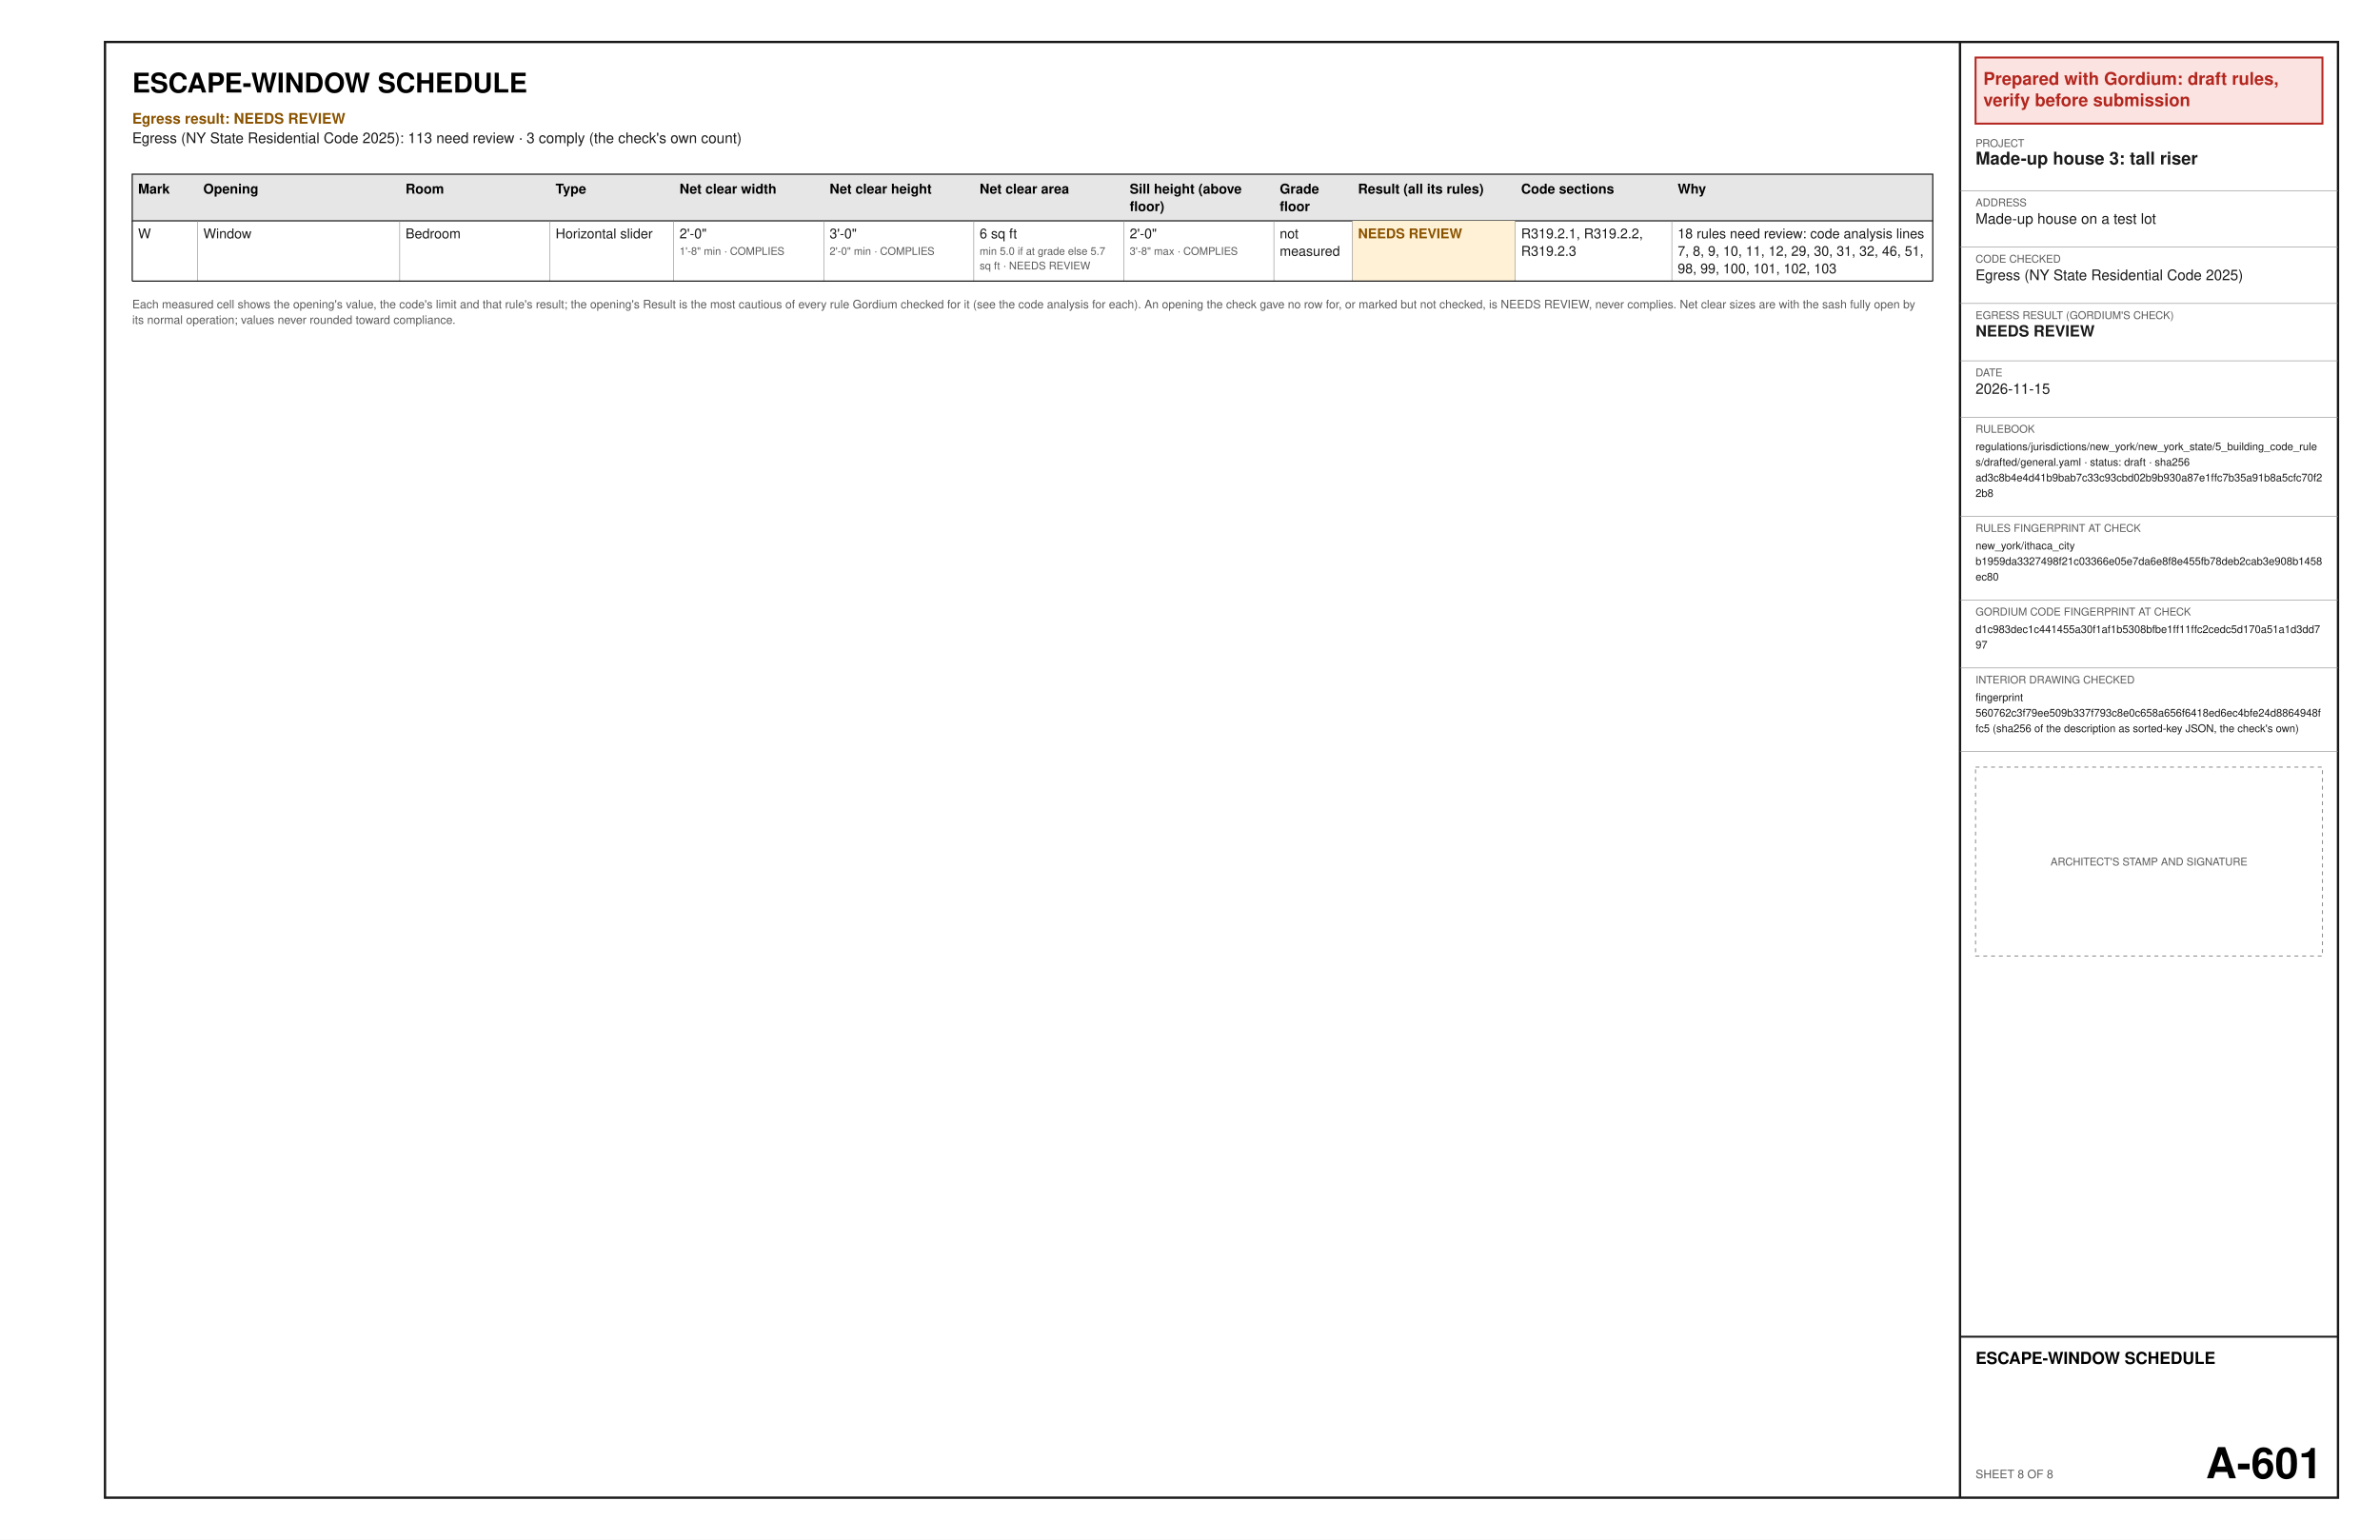
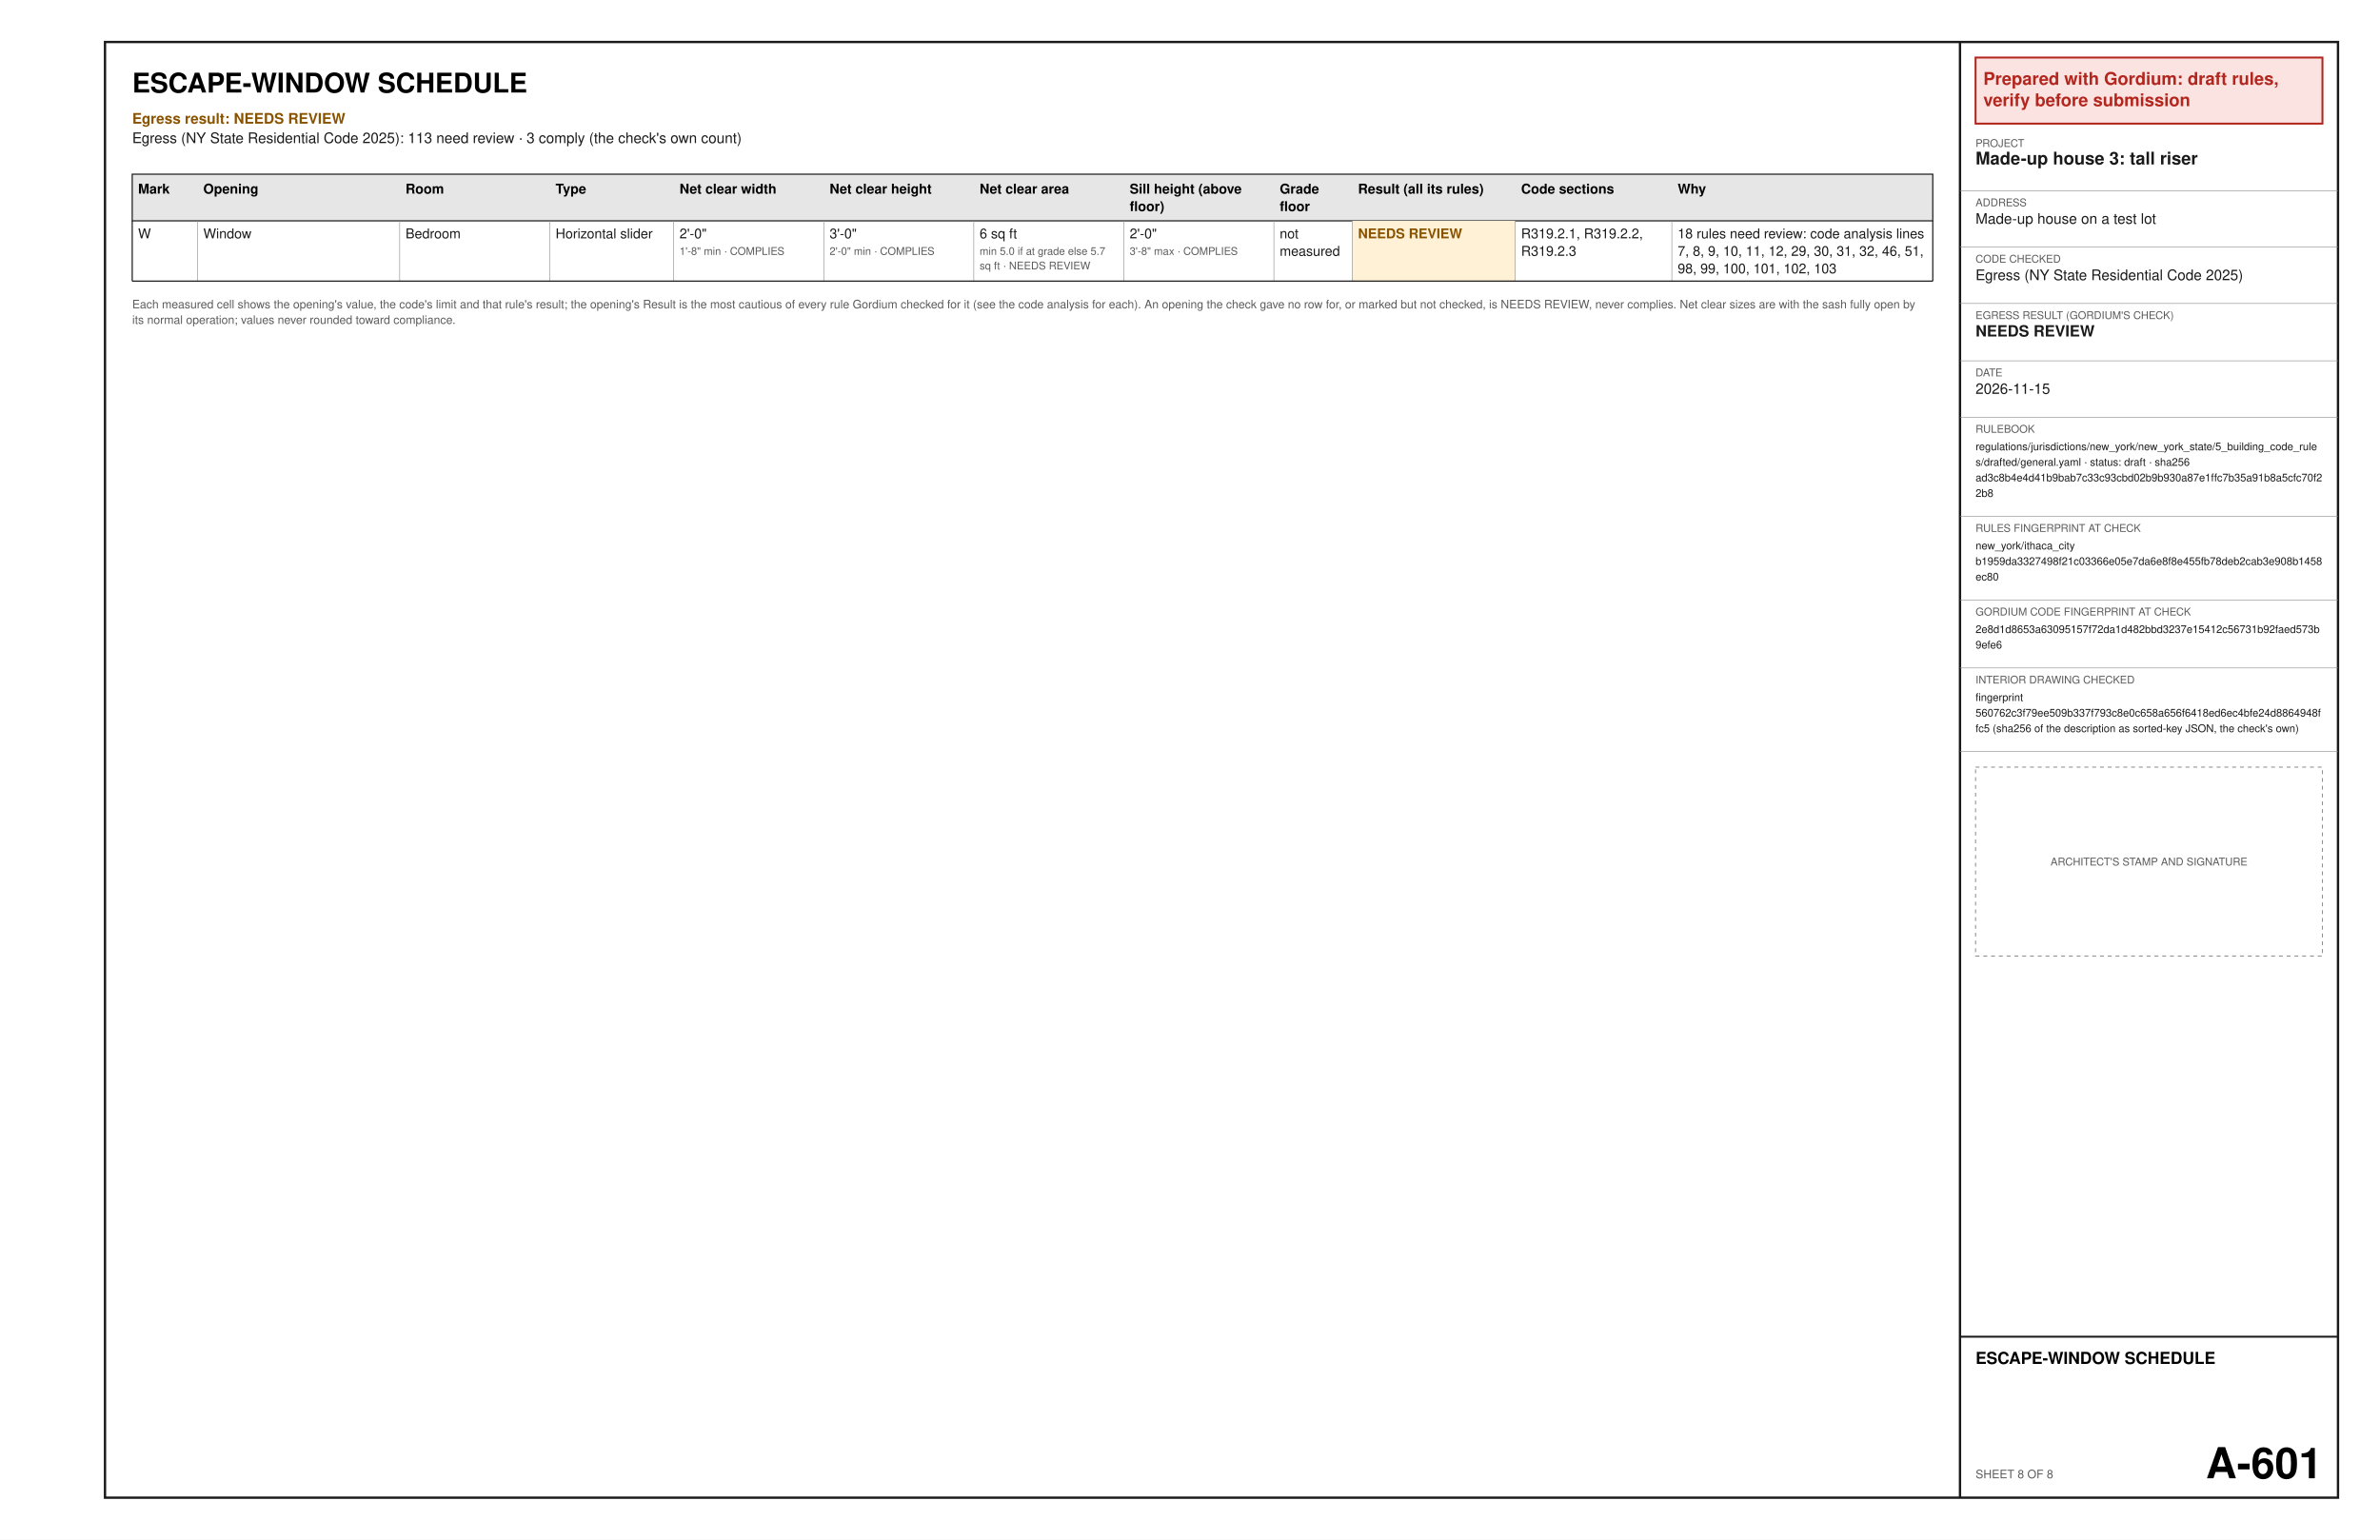
<svg xmlns="http://www.w3.org/2000/svg" width="17in" height="11in" viewBox="0 0 1224 792" font-family="Helvetica, Arial, sans-serif">
  <rect x="0" y="0" width="1224" height="792" fill="#ffffff" />
  <text x="68" y="47.6" font-size="14" font-weight="bold" text-anchor="start" fill="#000000" xml:space="preserve">ESCAPE-WINDOW SCHEDULE</text>
  <text x="68" y="63.6" font-size="7.5" font-weight="bold" text-anchor="start" fill="#8a5300" xml:space="preserve">Egress result: NEEDS REVIEW</text>
  <text x="68" y="73.6" font-size="7.5" text-anchor="start" fill="#1a1a1a" xml:space="preserve">Egress (NY State Residential Code 2025): 113 need review · 3 comply (the check's own count)</text>
  <polygon points="68,89.6 994,89.6 994,113.6 68,113.6" fill="#e6e6e6" stroke="#1a1a1a" stroke-width="0.6" />
  <text x="71" y="99.6" font-size="7" font-weight="bold" text-anchor="start" fill="#000000" xml:space="preserve">Mark</text>
  <text x="104.55" y="99.6" font-size="7" font-weight="bold" text-anchor="start" fill="#000000" xml:space="preserve">Opening</text>
  <text x="208.56" y="99.6" font-size="7" font-weight="bold" text-anchor="start" fill="#000000" xml:space="preserve">Room</text>
  <text x="285.72" y="99.6" font-size="7" font-weight="bold" text-anchor="start" fill="#000000" xml:space="preserve">Type</text>
  <text x="349.47" y="99.6" font-size="7" font-weight="bold" text-anchor="start" fill="#000000" xml:space="preserve">Net clear width</text>
  <text x="426.64" y="99.6" font-size="7" font-weight="bold" text-anchor="start" fill="#000000" xml:space="preserve">Net clear height</text>
  <text x="503.8" y="99.6" font-size="7" font-weight="bold" text-anchor="start" fill="#000000" xml:space="preserve">Net clear area</text>
  <text x="580.97" y="99.6" font-size="7" font-weight="bold" text-anchor="start" fill="#000000" xml:space="preserve">Sill height (above</text>
  <text x="580.97" y="108.6" font-size="7" font-weight="bold" text-anchor="start" fill="#000000" xml:space="preserve">floor)</text>
  <text x="658.14" y="99.6" font-size="7" font-weight="bold" text-anchor="start" fill="#000000" xml:space="preserve">Grade</text>
  <text x="658.14" y="108.6" font-size="7" font-weight="bold" text-anchor="start" fill="#000000" xml:space="preserve">floor</text>
  <text x="698.4" y="99.6" font-size="7" font-weight="bold" text-anchor="start" fill="#000000" xml:space="preserve">Result (all its rules)</text>
  <text x="782.28" y="99.6" font-size="7" font-weight="bold" text-anchor="start" fill="#000000" xml:space="preserve">Code sections</text>
  <text x="862.8" y="99.6" font-size="7" font-weight="bold" text-anchor="start" fill="#000000" xml:space="preserve">Why</text>
  <text x="71" y="122.6" font-size="7" text-anchor="start" fill="#1a1a1a" xml:space="preserve">W</text>
  <text x="104.55" y="122.6" font-size="7" text-anchor="start" fill="#1a1a1a" xml:space="preserve">Window</text>
  <text x="208.56" y="122.6" font-size="7" text-anchor="start" fill="#1a1a1a" xml:space="preserve">Bedroom</text>
  <text x="285.72" y="122.6" font-size="7" text-anchor="start" fill="#1a1a1a" xml:space="preserve">Horizontal slider</text>
  <text x="349.47" y="122.6" font-size="7" text-anchor="start" fill="#1a1a1a" xml:space="preserve">2'-0"</text>
  <text x="349.47" y="131.1" font-size="5.5" text-anchor="start" fill="#5a5a5a" xml:space="preserve">1'-8" min · COMPLIES</text>
  <text x="426.64" y="122.6" font-size="7" text-anchor="start" fill="#1a1a1a" xml:space="preserve">3'-0"</text>
  <text x="426.64" y="131.1" font-size="5.5" text-anchor="start" fill="#5a5a5a" xml:space="preserve">2'-0" min · COMPLIES</text>
  <text x="503.8" y="122.6" font-size="7" text-anchor="start" fill="#1a1a1a" xml:space="preserve">6 sq ft</text>
  <text x="503.8" y="131.1" font-size="5.5" text-anchor="start" fill="#5a5a5a" xml:space="preserve">min 5.0 if at grade else 5.7</text>
  <text x="503.8" y="138.6" font-size="5.5" text-anchor="start" fill="#5a5a5a" xml:space="preserve">sq ft · NEEDS REVIEW</text>
  <text x="580.97" y="122.6" font-size="7" text-anchor="start" fill="#1a1a1a" xml:space="preserve">2'-0"</text>
  <text x="580.97" y="131.1" font-size="5.5" text-anchor="start" fill="#5a5a5a" xml:space="preserve">3'-8" max · COMPLIES</text>
  <text x="658.14" y="122.6" font-size="7" text-anchor="start" fill="#1a1a1a" xml:space="preserve">not</text>
  <text x="658.14" y="131.6" font-size="7" text-anchor="start" fill="#1a1a1a" xml:space="preserve">measured</text>
  <polygon points="695.4,113.6 779.28,113.6 779.28,144.6 695.4,144.6" fill="#fff1d6" />
  <text x="698.4" y="122.6" font-size="7" font-weight="bold" text-anchor="start" fill="#8a5300" xml:space="preserve">NEEDS REVIEW</text>
  <text x="782.28" y="122.6" font-size="7" text-anchor="start" fill="#1a1a1a" xml:space="preserve">R319.2.1, R319.2.2,</text>
  <text x="782.28" y="131.6" font-size="7" text-anchor="start" fill="#1a1a1a" xml:space="preserve">R319.2.3</text>
  <text x="862.8" y="122.6" font-size="7" text-anchor="start" fill="#1a1a1a" xml:space="preserve">18 rules need review: code analysis lines</text>
  <text x="862.8" y="131.6" font-size="7" text-anchor="start" fill="#1a1a1a" xml:space="preserve">7, 8, 9, 10, 11, 12, 29, 30, 31, 32, 46, 51,</text>
  <text x="862.8" y="140.6" font-size="7" text-anchor="start" fill="#1a1a1a" xml:space="preserve">98, 99, 100, 101, 102, 103</text>
  <line x1="68" y1="144.6" x2="994" y2="144.6" stroke="#8c8c8c" stroke-width="0.3" />
  <line x1="101.55" y1="113.6" x2="101.55" y2="144.6" stroke="#8c8c8c" stroke-width="0.3" />
  <line x1="205.56" y1="113.6" x2="205.56" y2="144.6" stroke="#8c8c8c" stroke-width="0.3" />
  <line x1="282.72" y1="113.6" x2="282.72" y2="144.6" stroke="#8c8c8c" stroke-width="0.3" />
  <line x1="346.47" y1="113.6" x2="346.47" y2="144.6" stroke="#8c8c8c" stroke-width="0.3" />
  <line x1="423.64" y1="113.6" x2="423.64" y2="144.6" stroke="#8c8c8c" stroke-width="0.3" />
  <line x1="500.8" y1="113.6" x2="500.8" y2="144.6" stroke="#8c8c8c" stroke-width="0.3" />
  <line x1="577.97" y1="113.6" x2="577.97" y2="144.6" stroke="#8c8c8c" stroke-width="0.3" />
  <line x1="655.14" y1="113.6" x2="655.14" y2="144.6" stroke="#8c8c8c" stroke-width="0.3" />
  <line x1="695.4" y1="113.6" x2="695.4" y2="144.6" stroke="#8c8c8c" stroke-width="0.3" />
  <line x1="779.28" y1="113.6" x2="779.28" y2="144.6" stroke="#8c8c8c" stroke-width="0.3" />
  <line x1="859.8" y1="113.6" x2="859.8" y2="144.6" stroke="#8c8c8c" stroke-width="0.3" />
  <line x1="68" y1="113.6" x2="68" y2="144.6" stroke="#1a1a1a" stroke-width="0.6" />
  <line x1="994" y1="113.6" x2="994" y2="144.6" stroke="#1a1a1a" stroke-width="0.6" />
  <line x1="68" y1="144.6" x2="994" y2="144.6" stroke="#1a1a1a" stroke-width="0.6" />
  <text x="68" y="158.6" font-size="6" text-anchor="start" fill="#5a5a5a" xml:space="preserve">Each measured cell shows the opening's value, the code's limit and that rule's result; the opening's Result is the most cautious of every rule Gordium checked for it (see the code analysis for each). An opening the check gave no row for, or marked but not checked, is NEEDS REVIEW, never complies. Net clear sizes are with the sash fully open by</text>
  <text x="68" y="166.6" font-size="6" text-anchor="start" fill="#5a5a5a" xml:space="preserve">its normal operation; values never rounded toward compliance.</text>
  <polygon points="54,21.6 1202.4,21.6 1202.4,770.4 54,770.4" fill="none" stroke="#1a1a1a" stroke-width="1.2" />
  <line x1="1008" y1="21.6" x2="1008" y2="770.4" stroke="#1a1a1a" stroke-width="1.2" />
  <polygon points="1016,29.6 1194.4,29.6 1194.4,63.6 1016,63.6" fill="#fbe3e1" stroke="#b3261e" stroke-width="1" />
  <text x="1020" y="43.6" font-size="9" font-weight="bold" text-anchor="start" fill="#b3261e" xml:space="preserve">Prepared with Gordium: draft rules,</text>
  <text x="1020" y="54.6" font-size="9" font-weight="bold" text-anchor="start" fill="#b3261e" xml:space="preserve">verify before submission</text>
  <text x="1016" y="75.6" font-size="5.5" text-anchor="start" fill="#5a5a5a" xml:space="preserve">PROJECT</text>
  <text x="1016" y="84.6" font-size="9" font-weight="bold" text-anchor="start" fill="#1a1a1a" xml:space="preserve">Made-up house 3: tall riser</text>
  <line x1="1008" y1="98.1" x2="1202.4" y2="98.1" stroke="#8c8c8c" stroke-width="0.3" />
  <text x="1016" y="106.1" font-size="5.5" text-anchor="start" fill="#5a5a5a" xml:space="preserve">ADDRESS</text>
  <text x="1016" y="115.1" font-size="7.5" text-anchor="start" fill="#1a1a1a" xml:space="preserve">Made-up house on a test lot</text>
  <line x1="1008" y1="127.1" x2="1202.4" y2="127.1" stroke="#8c8c8c" stroke-width="0.3" />
  <text x="1016" y="135.1" font-size="5.5" text-anchor="start" fill="#5a5a5a" xml:space="preserve">CODE CHECKED</text>
  <text x="1016" y="144.1" font-size="7.5" text-anchor="start" fill="#1a1a1a" xml:space="preserve">Egress (NY State Residential Code 2025)</text>
  <line x1="1008" y1="156.1" x2="1202.4" y2="156.1" stroke="#8c8c8c" stroke-width="0.3" />
  <text x="1016" y="164.1" font-size="5.5" text-anchor="start" fill="#5a5a5a" xml:space="preserve">EGRESS RESULT (GORDIUM'S CHECK)</text>
  <text x="1016" y="173.1" font-size="8" font-weight="bold" text-anchor="start" fill="#1a1a1a" xml:space="preserve">NEEDS REVIEW</text>
  <line x1="1008" y1="185.6" x2="1202.4" y2="185.6" stroke="#8c8c8c" stroke-width="0.3" />
  <text x="1016" y="193.6" font-size="5.5" text-anchor="start" fill="#5a5a5a" xml:space="preserve">DATE</text>
  <text x="1016" y="202.6" font-size="7.5" text-anchor="start" fill="#1a1a1a" xml:space="preserve">2026-11-15</text>
  <line x1="1008" y1="214.6" x2="1202.4" y2="214.6" stroke="#8c8c8c" stroke-width="0.3" />
  <text x="1016" y="222.6" font-size="5.5" text-anchor="start" fill="#5a5a5a" xml:space="preserve">RULEBOOK</text>
  <text x="1016" y="231.6" font-size="5.5" text-anchor="start" fill="#1a1a1a" xml:space="preserve">regulations/jurisdictions/new_york/new_york_state/5_building_code_rule</text>
  <text x="1016" y="239.6" font-size="5.5" text-anchor="start" fill="#1a1a1a" xml:space="preserve">s/drafted/general.yaml · status: draft · sha256</text>
  <text x="1016" y="247.6" font-size="5.5" text-anchor="start" fill="#1a1a1a" xml:space="preserve">ad3c8b4e4d41b9bab7c33c93cbd02b9b930a87e1ffc7b35a91b8a5cfc70f2</text>
  <text x="1016" y="255.6" font-size="5.5" text-anchor="start" fill="#1a1a1a" xml:space="preserve">2b8</text>
  <line x1="1008" y1="265.6" x2="1202.4" y2="265.6" stroke="#8c8c8c" stroke-width="0.3" />
  <text x="1016" y="273.6" font-size="5.5" text-anchor="start" fill="#5a5a5a" xml:space="preserve">RULES FINGERPRINT AT CHECK</text>
  <text x="1016" y="282.6" font-size="5.5" text-anchor="start" fill="#1a1a1a" xml:space="preserve">new_york/ithaca_city</text>
  <text x="1016" y="290.6" font-size="5.5" text-anchor="start" fill="#1a1a1a" xml:space="preserve">b1959da3327498f21c03366e05e7da6e8f8e455fb78deb2cab3e908b1458</text>
  <text x="1016" y="298.6" font-size="5.5" text-anchor="start" fill="#1a1a1a" xml:space="preserve">ec80</text>
  <line x1="1008" y1="308.6" x2="1202.4" y2="308.6" stroke="#8c8c8c" stroke-width="0.3" />
  <text x="1016" y="316.6" font-size="5.5" text-anchor="start" fill="#5a5a5a" xml:space="preserve">GORDIUM CODE FINGERPRINT AT CHECK</text>
-   <text x="1016" y="325.6" font-size="5.5" text-anchor="start" fill="#1a1a1a" xml:space="preserve">d1c983dec1c441455a30f1af1b5308bfbe1ff11ffc2cedc5d170a51a1d3dd7</text>
-   <text x="1016" y="333.6" font-size="5.5" text-anchor="start" fill="#1a1a1a" xml:space="preserve">97</text>
+   <text x="1016" y="325.6" font-size="5.5" text-anchor="start" fill="#1a1a1a" xml:space="preserve">2e8d1d8653a63095157f72da1d482bbd3237e15412c56731b92faed573b</text>
+   <text x="1016" y="333.6" font-size="5.5" text-anchor="start" fill="#1a1a1a" xml:space="preserve">9efe6</text>
  <line x1="1008" y1="343.6" x2="1202.4" y2="343.6" stroke="#8c8c8c" stroke-width="0.3" />
  <text x="1016" y="351.6" font-size="5.5" text-anchor="start" fill="#5a5a5a" xml:space="preserve">INTERIOR DRAWING CHECKED</text>
  <text x="1016" y="360.6" font-size="5.5" text-anchor="start" fill="#1a1a1a" xml:space="preserve">fingerprint</text>
  <text x="1016" y="368.6" font-size="5.5" text-anchor="start" fill="#1a1a1a" xml:space="preserve">560762c3f79ee509b337f793c8e0c658a656f6418ed6ec4bfe24d8864948f</text>
  <text x="1016" y="376.6" font-size="5.5" text-anchor="start" fill="#1a1a1a" xml:space="preserve">fc5 (sha256 of the description as sorted-key JSON, the check's own)</text>
  <line x1="1008" y1="386.6" x2="1202.4" y2="386.6" stroke="#8c8c8c" stroke-width="0.3" />
  <polygon points="1016,394.6 1194.4,394.6 1194.4,491.8 1016,491.8" fill="none" stroke="#8c8c8c" stroke-width="0.5" stroke-dasharray="2 2" />
  <text x="1105.2" y="445.2" font-size="5.5" text-anchor="middle" fill="#5a5a5a" xml:space="preserve">ARCHITECT'S STAMP AND SIGNATURE</text>
  <line x1="1008" y1="687.6" x2="1202.4" y2="687.6" stroke="#1a1a1a" stroke-width="1" />
  <text x="1016" y="701.6" font-size="8.5" font-weight="bold" text-anchor="start" fill="#000000" xml:space="preserve">ESCAPE-WINDOW SCHEDULE</text>
  <text x="1016" y="760.4" font-size="6" text-anchor="start" fill="#5a5a5a" xml:space="preserve">SHEET 8 OF 8</text>
  <text x="1194.4" y="760.4" font-size="22" font-weight="bold" text-anchor="end" fill="#000000" xml:space="preserve">A-601</text>
</svg>
